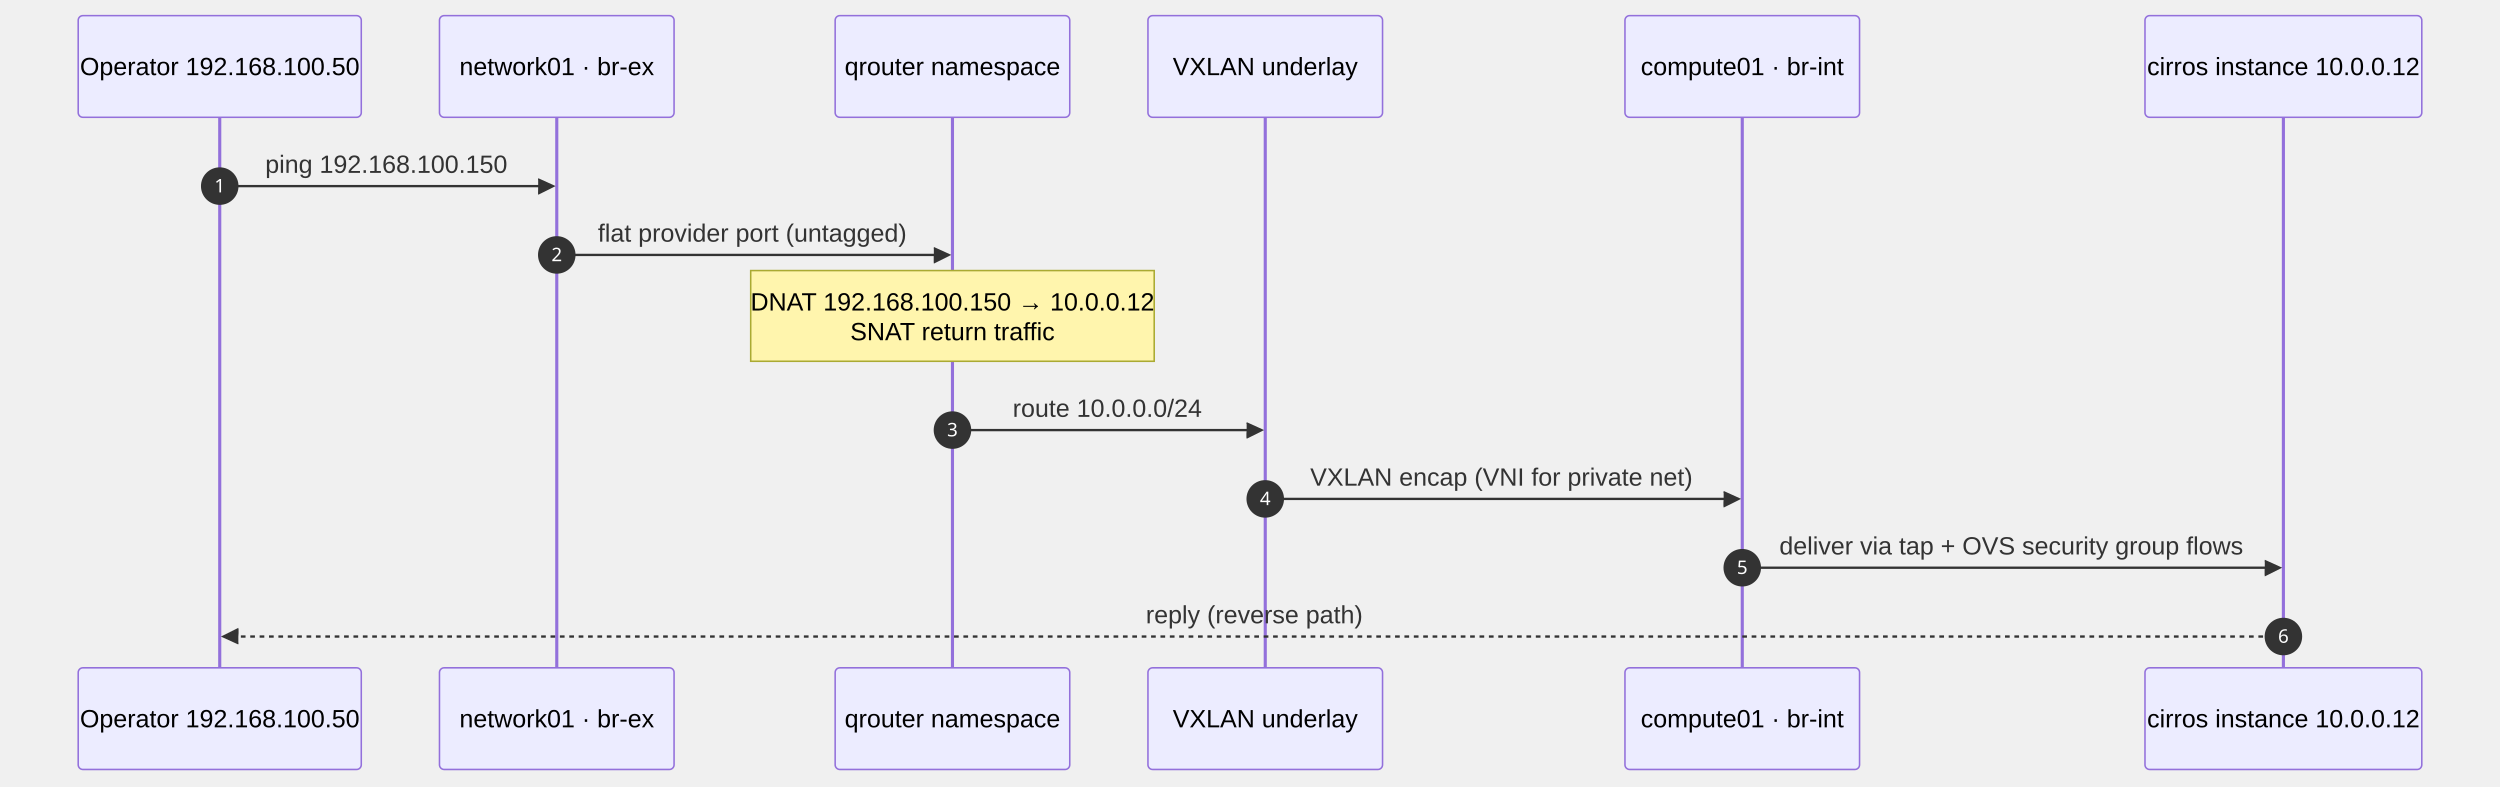
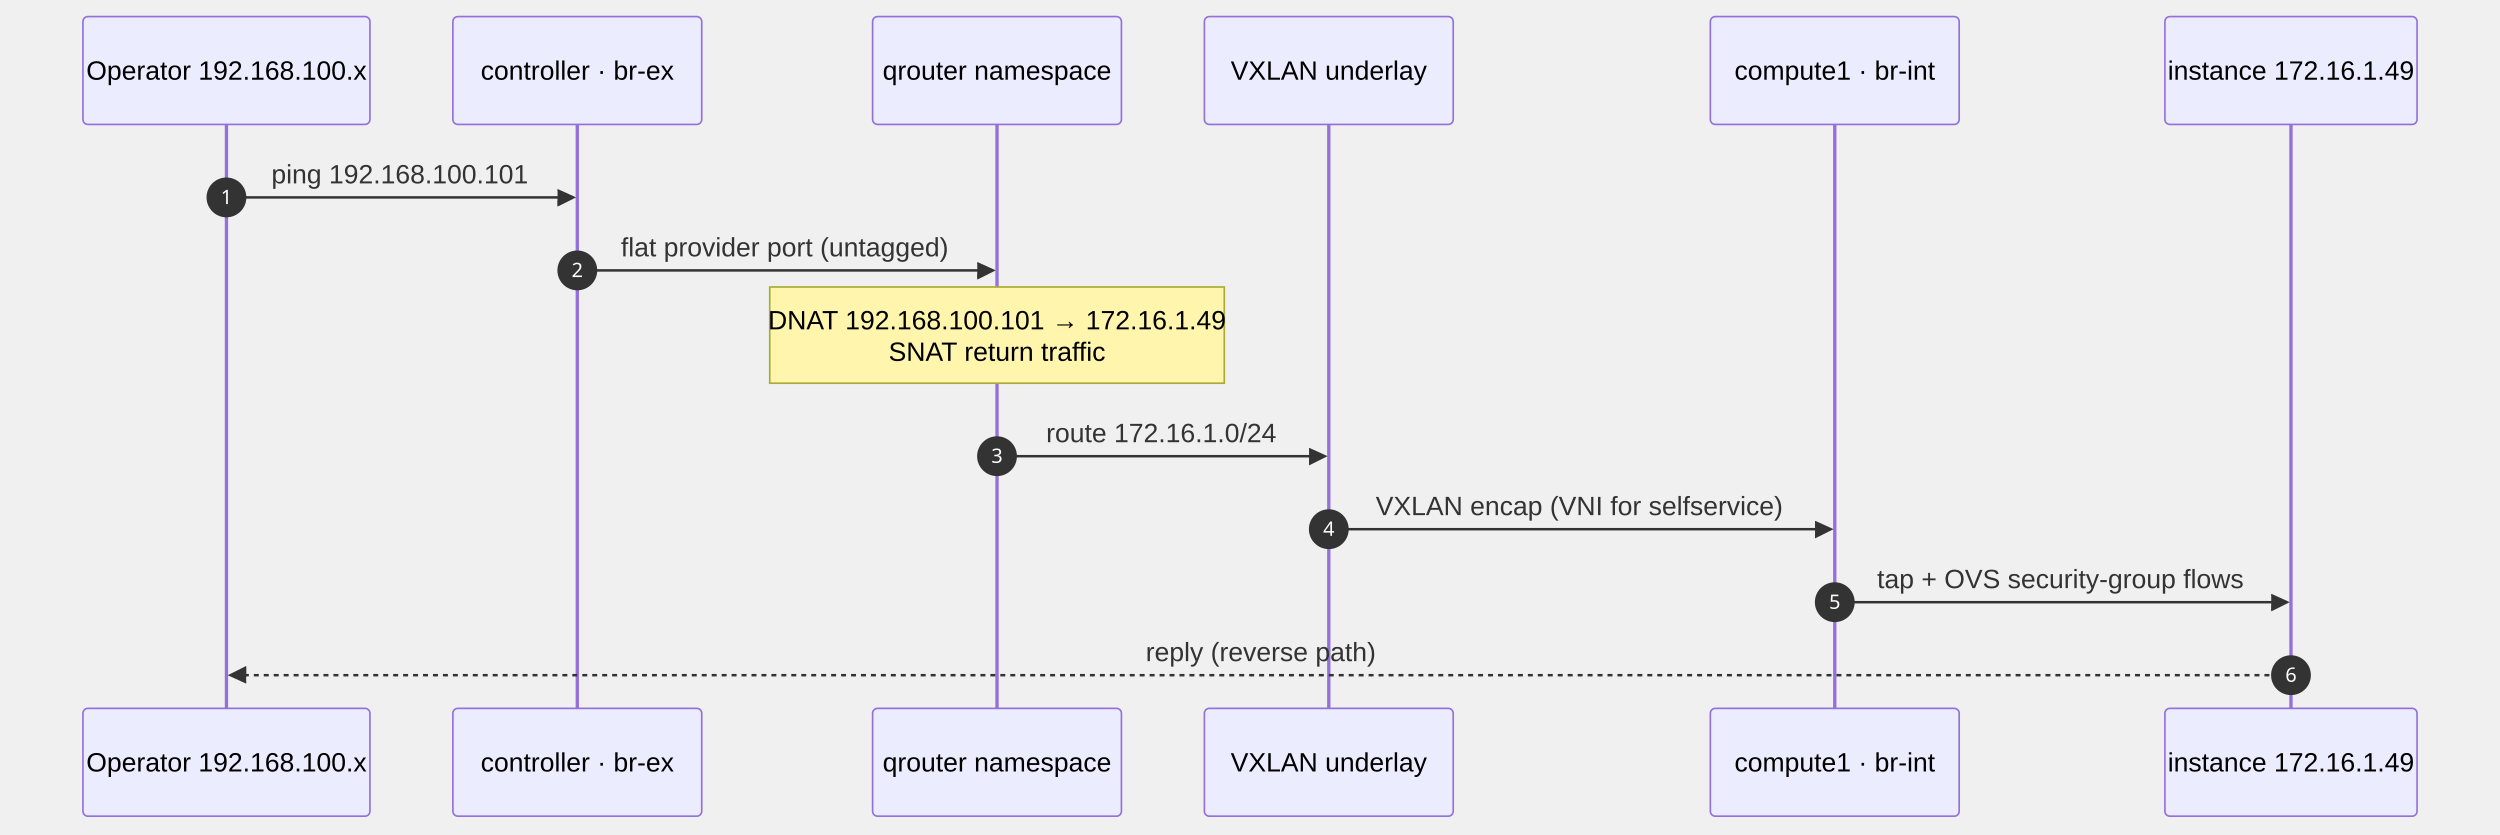
- <svg xmlns="http://www.w3.org/2000/svg" id="my-svg" width="100%" style="max-width: 1598.5px; background-color: white;" viewBox="-50 -10 1598.5 503" role="graphics-document document" aria-roledescription="sequence">
+ <svg xmlns="http://www.w3.org/2000/svg" id="my-svg" width="100%" style="max-width: 1507px; background-color: white;" viewBox="-50 -10 1507 503" role="graphics-document document" aria-roledescription="sequence">
  <g>
-     <rect x="1321.5" y="417" fill="#eaeaea" stroke="#666" width="177" height="65" name="V" rx="3" ry="3" class="actor actor-bottom" />
-     <text x="1410" y="449.5" dominant-baseline="central" alignment-baseline="central" class="actor actor-box" style="text-anchor: middle; font-size: 16px; font-weight: 400;">
-       <tspan x="1410" dy="0">cirros instance 10.0.0.12</tspan>
+     <rect x="1255" y="417" fill="#eaeaea" stroke="#666" width="152" height="65" name="V" rx="3" ry="3" class="actor actor-bottom" />
+     <text x="1331" y="449.5" dominant-baseline="central" alignment-baseline="central" class="actor actor-box" style="text-anchor: middle; font-size: 16px; font-weight: 400;">
+       <tspan x="1331" dy="0">instance 172.16.1.49</tspan>
    </text>
  </g>
  <g>
-     <rect x="989" y="417" fill="#eaeaea" stroke="#666" width="150" height="65" name="C" rx="3" ry="3" class="actor actor-bottom" />
-     <text x="1064" y="449.5" dominant-baseline="central" alignment-baseline="central" class="actor actor-box" style="text-anchor: middle; font-size: 16px; font-weight: 400;">
-       <tspan x="1064" dy="0">compute01 · br-int</tspan>
+     <rect x="981" y="417" fill="#eaeaea" stroke="#666" width="150" height="65" name="C" rx="3" ry="3" class="actor actor-bottom" />
+     <text x="1056" y="449.5" dominant-baseline="central" alignment-baseline="central" class="actor actor-box" style="text-anchor: middle; font-size: 16px; font-weight: 400;">
+       <tspan x="1056" dy="0">compute1 · br-int</tspan>
    </text>
  </g>
  <g>
-     <rect x="684" y="417" fill="#eaeaea" stroke="#666" width="150" height="65" name="T" rx="3" ry="3" class="actor actor-bottom" />
-     <text x="759" y="449.5" dominant-baseline="central" alignment-baseline="central" class="actor actor-box" style="text-anchor: middle; font-size: 16px; font-weight: 400;">
-       <tspan x="759" dy="0">VXLAN underlay</tspan>
+     <rect x="676" y="417" fill="#eaeaea" stroke="#666" width="150" height="65" name="T" rx="3" ry="3" class="actor actor-bottom" />
+     <text x="751" y="449.5" dominant-baseline="central" alignment-baseline="central" class="actor actor-box" style="text-anchor: middle; font-size: 16px; font-weight: 400;">
+       <tspan x="751" dy="0">VXLAN underlay</tspan>
    </text>
  </g>
  <g>
-     <rect x="484" y="417" fill="#eaeaea" stroke="#666" width="150" height="65" name="R" rx="3" ry="3" class="actor actor-bottom" />
-     <text x="559" y="449.5" dominant-baseline="central" alignment-baseline="central" class="actor actor-box" style="text-anchor: middle; font-size: 16px; font-weight: 400;">
-       <tspan x="559" dy="0">qrouter namespace</tspan>
+     <rect x="476" y="417" fill="#eaeaea" stroke="#666" width="150" height="65" name="R" rx="3" ry="3" class="actor actor-bottom" />
+     <text x="551" y="449.5" dominant-baseline="central" alignment-baseline="central" class="actor actor-box" style="text-anchor: middle; font-size: 16px; font-weight: 400;">
+       <tspan x="551" dy="0">qrouter namespace</tspan>
    </text>
  </g>
  <g>
-     <rect x="231" y="417" fill="#eaeaea" stroke="#666" width="150" height="65" name="B" rx="3" ry="3" class="actor actor-bottom" />
-     <text x="306" y="449.5" dominant-baseline="central" alignment-baseline="central" class="actor actor-box" style="text-anchor: middle; font-size: 16px; font-weight: 400;">
-       <tspan x="306" dy="0">network01 · br-ex</tspan>
+     <rect x="223" y="417" fill="#eaeaea" stroke="#666" width="150" height="65" name="B" rx="3" ry="3" class="actor actor-bottom" />
+     <text x="298" y="449.5" dominant-baseline="central" alignment-baseline="central" class="actor actor-box" style="text-anchor: middle; font-size: 16px; font-weight: 400;">
+       <tspan x="298" dy="0">controller · br-ex</tspan>
    </text>
  </g>
  <g>
-     <rect x="0" y="417" fill="#eaeaea" stroke="#666" width="181" height="65" name="U" rx="3" ry="3" class="actor actor-bottom" />
-     <text x="90.5" y="449.5" dominant-baseline="central" alignment-baseline="central" class="actor actor-box" style="text-anchor: middle; font-size: 16px; font-weight: 400;">
-       <tspan x="90.5" dy="0">Operator 192.168.100.50</tspan>
+     <rect x="0" y="417" fill="#eaeaea" stroke="#666" width="173" height="65" name="U" rx="3" ry="3" class="actor actor-bottom" />
+     <text x="86.5" y="449.5" dominant-baseline="central" alignment-baseline="central" class="actor actor-box" style="text-anchor: middle; font-size: 16px; font-weight: 400;">
+       <tspan x="86.5" dy="0">Operator 192.168.100.x</tspan>
    </text>
  </g>
  <g>
-     <line id="actor5" x1="1410" y1="65" x2="1410" y2="417" class="actor-line 200" stroke-width="0.5px" stroke="#999" name="V" data-et="life-line" data-id="V" />
+     <line id="actor5" x1="1331" y1="65" x2="1331" y2="417" class="actor-line 200" stroke-width="0.5px" stroke="#999" name="V" data-et="life-line" data-id="V" />
    <g id="root-5" data-et="participant" data-type="participant" data-id="V">
-       <rect x="1321.5" y="0" fill="#eaeaea" stroke="#666" width="177" height="65" name="V" rx="3" ry="3" class="actor actor-top" />
-       <text x="1410" y="32.5" dominant-baseline="central" alignment-baseline="central" class="actor actor-box" style="text-anchor: middle; font-size: 16px; font-weight: 400;">
-         <tspan x="1410" dy="0">cirros instance 10.0.0.12</tspan>
+       <rect x="1255" y="0" fill="#eaeaea" stroke="#666" width="152" height="65" name="V" rx="3" ry="3" class="actor actor-top" />
+       <text x="1331" y="32.5" dominant-baseline="central" alignment-baseline="central" class="actor actor-box" style="text-anchor: middle; font-size: 16px; font-weight: 400;">
+         <tspan x="1331" dy="0">instance 172.16.1.49</tspan>
      </text>
    </g>
  </g>
  <g>
-     <line id="actor4" x1="1064" y1="65" x2="1064" y2="417" class="actor-line 200" stroke-width="0.5px" stroke="#999" name="C" data-et="life-line" data-id="C" />
+     <line id="actor4" x1="1056" y1="65" x2="1056" y2="417" class="actor-line 200" stroke-width="0.5px" stroke="#999" name="C" data-et="life-line" data-id="C" />
    <g id="root-4" data-et="participant" data-type="participant" data-id="C">
-       <rect x="989" y="0" fill="#eaeaea" stroke="#666" width="150" height="65" name="C" rx="3" ry="3" class="actor actor-top" />
-       <text x="1064" y="32.5" dominant-baseline="central" alignment-baseline="central" class="actor actor-box" style="text-anchor: middle; font-size: 16px; font-weight: 400;">
-         <tspan x="1064" dy="0">compute01 · br-int</tspan>
+       <rect x="981" y="0" fill="#eaeaea" stroke="#666" width="150" height="65" name="C" rx="3" ry="3" class="actor actor-top" />
+       <text x="1056" y="32.5" dominant-baseline="central" alignment-baseline="central" class="actor actor-box" style="text-anchor: middle; font-size: 16px; font-weight: 400;">
+         <tspan x="1056" dy="0">compute1 · br-int</tspan>
      </text>
    </g>
  </g>
  <g>
-     <line id="actor3" x1="759" y1="65" x2="759" y2="417" class="actor-line 200" stroke-width="0.5px" stroke="#999" name="T" data-et="life-line" data-id="T" />
+     <line id="actor3" x1="751" y1="65" x2="751" y2="417" class="actor-line 200" stroke-width="0.5px" stroke="#999" name="T" data-et="life-line" data-id="T" />
    <g id="root-3" data-et="participant" data-type="participant" data-id="T">
-       <rect x="684" y="0" fill="#eaeaea" stroke="#666" width="150" height="65" name="T" rx="3" ry="3" class="actor actor-top" />
-       <text x="759" y="32.5" dominant-baseline="central" alignment-baseline="central" class="actor actor-box" style="text-anchor: middle; font-size: 16px; font-weight: 400;">
-         <tspan x="759" dy="0">VXLAN underlay</tspan>
+       <rect x="676" y="0" fill="#eaeaea" stroke="#666" width="150" height="65" name="T" rx="3" ry="3" class="actor actor-top" />
+       <text x="751" y="32.5" dominant-baseline="central" alignment-baseline="central" class="actor actor-box" style="text-anchor: middle; font-size: 16px; font-weight: 400;">
+         <tspan x="751" dy="0">VXLAN underlay</tspan>
      </text>
    </g>
  </g>
  <g>
-     <line id="actor2" x1="559" y1="65" x2="559" y2="417" class="actor-line 200" stroke-width="0.5px" stroke="#999" name="R" data-et="life-line" data-id="R" />
+     <line id="actor2" x1="551" y1="65" x2="551" y2="417" class="actor-line 200" stroke-width="0.5px" stroke="#999" name="R" data-et="life-line" data-id="R" />
    <g id="root-2" data-et="participant" data-type="participant" data-id="R">
-       <rect x="484" y="0" fill="#eaeaea" stroke="#666" width="150" height="65" name="R" rx="3" ry="3" class="actor actor-top" />
-       <text x="559" y="32.5" dominant-baseline="central" alignment-baseline="central" class="actor actor-box" style="text-anchor: middle; font-size: 16px; font-weight: 400;">
-         <tspan x="559" dy="0">qrouter namespace</tspan>
+       <rect x="476" y="0" fill="#eaeaea" stroke="#666" width="150" height="65" name="R" rx="3" ry="3" class="actor actor-top" />
+       <text x="551" y="32.5" dominant-baseline="central" alignment-baseline="central" class="actor actor-box" style="text-anchor: middle; font-size: 16px; font-weight: 400;">
+         <tspan x="551" dy="0">qrouter namespace</tspan>
      </text>
    </g>
  </g>
  <g>
-     <line id="actor1" x1="306" y1="65" x2="306" y2="417" class="actor-line 200" stroke-width="0.5px" stroke="#999" name="B" data-et="life-line" data-id="B" />
+     <line id="actor1" x1="298" y1="65" x2="298" y2="417" class="actor-line 200" stroke-width="0.5px" stroke="#999" name="B" data-et="life-line" data-id="B" />
    <g id="root-1" data-et="participant" data-type="participant" data-id="B">
-       <rect x="231" y="0" fill="#eaeaea" stroke="#666" width="150" height="65" name="B" rx="3" ry="3" class="actor actor-top" />
-       <text x="306" y="32.5" dominant-baseline="central" alignment-baseline="central" class="actor actor-box" style="text-anchor: middle; font-size: 16px; font-weight: 400;">
-         <tspan x="306" dy="0">network01 · br-ex</tspan>
+       <rect x="223" y="0" fill="#eaeaea" stroke="#666" width="150" height="65" name="B" rx="3" ry="3" class="actor actor-top" />
+       <text x="298" y="32.5" dominant-baseline="central" alignment-baseline="central" class="actor actor-box" style="text-anchor: middle; font-size: 16px; font-weight: 400;">
+         <tspan x="298" dy="0">controller · br-ex</tspan>
      </text>
    </g>
  </g>
  <g>
-     <line id="actor0" x1="90.5" y1="65" x2="90.5" y2="417" class="actor-line 200" stroke-width="0.5px" stroke="#999" name="U" data-et="life-line" data-id="U" />
+     <line id="actor0" x1="86.5" y1="65" x2="86.5" y2="417" class="actor-line 200" stroke-width="0.5px" stroke="#999" name="U" data-et="life-line" data-id="U" />
    <g id="root-0" data-et="participant" data-type="participant" data-id="U">
-       <rect x="0" y="0" fill="#eaeaea" stroke="#666" width="181" height="65" name="U" rx="3" ry="3" class="actor actor-top" />
-       <text x="90.5" y="32.5" dominant-baseline="central" alignment-baseline="central" class="actor actor-box" style="text-anchor: middle; font-size: 16px; font-weight: 400;">
-         <tspan x="90.5" dy="0">Operator 192.168.100.50</tspan>
+       <rect x="0" y="0" fill="#eaeaea" stroke="#666" width="173" height="65" name="U" rx="3" ry="3" class="actor actor-top" />
+       <text x="86.5" y="32.5" dominant-baseline="central" alignment-baseline="central" class="actor actor-box" style="text-anchor: middle; font-size: 16px; font-weight: 400;">
+         <tspan x="86.5" dy="0">Operator 192.168.100.x</tspan>
      </text>
    </g>
  </g>
  <style>#my-svg{font-family:"trebuchet ms",verdana,arial,sans-serif;font-size:16px;fill:#333;}@keyframes edge-animation-frame{from{stroke-dashoffset:0;}}@keyframes dash{to{stroke-dashoffset:0;}}#my-svg .edge-animation-slow{stroke-dasharray:9,5!important;stroke-dashoffset:900;animation:dash 50s linear infinite;stroke-linecap:round;}#my-svg .edge-animation-fast{stroke-dasharray:9,5!important;stroke-dashoffset:900;animation:dash 20s linear infinite;stroke-linecap:round;}#my-svg .error-icon{fill:#552222;}#my-svg .error-text{fill:#552222;stroke:#552222;}#my-svg .edge-thickness-normal{stroke-width:1px;}#my-svg .edge-thickness-thick{stroke-width:3.5px;}#my-svg .edge-pattern-solid{stroke-dasharray:0;}#my-svg .edge-thickness-invisible{stroke-width:0;fill:none;}#my-svg .edge-pattern-dashed{stroke-dasharray:3;}#my-svg .edge-pattern-dotted{stroke-dasharray:2;}#my-svg .marker{fill:#333333;stroke:#333333;}#my-svg .marker.cross{stroke:#333333;}#my-svg svg{font-family:"trebuchet ms",verdana,arial,sans-serif;font-size:16px;}#my-svg p{margin:0;}#my-svg .actor{stroke:#9370DB;fill:#ECECFF;stroke-width:1;}#my-svg rect.actor.outer-path[data-look="neo"]{filter:drop-shadow(1px 2px 2px rgba(185, 185, 185, 1));}#my-svg rect.note[data-look="neo"]{stroke:#aaaa33;fill:#fff5ad;filter:drop-shadow(1px 2px 2px rgba(185, 185, 185, 1));}#my-svg text.actor&gt;tspan{fill:black;stroke:none;}#my-svg .actor-line{stroke:#9370DB;}#my-svg .innerArc{stroke-width:1.5;stroke-dasharray:none;}#my-svg .messageLine0{stroke-width:1.5;stroke-dasharray:none;stroke:#333;}#my-svg .messageLine1{stroke-width:1.5;stroke-dasharray:2,2;stroke:#333;}#my-svg [id$="-arrowhead"] path{fill:#333;stroke:#333;}#my-svg .sequenceNumber{fill:white;}#my-svg [id$="-sequencenumber"]{fill:#333;}#my-svg [id$="-crosshead"] path{fill:#333;stroke:#333;}#my-svg .messageText{fill:#333;stroke:none;}#my-svg .labelBox{stroke:#9370DB;fill:#ECECFF;filter:none;}#my-svg .labelText,#my-svg .labelText&gt;tspan{fill:black;stroke:none;}#my-svg .loopText,#my-svg .loopText&gt;tspan{fill:black;stroke:none;}#my-svg .sectionTitle,#my-svg .sectionTitle&gt;tspan{fill:black;stroke:none;}#my-svg .loopLine{stroke-width:2px;stroke-dasharray:2,2;stroke:#9370DB;fill:#9370DB;}#my-svg .note{stroke:#aaaa33;fill:#fff5ad;}#my-svg .noteText,#my-svg .noteText&gt;tspan{fill:black;stroke:none;font-weight:normal;}#my-svg .activation0{fill:#f4f4f4;stroke:#666;}#my-svg .activation1{fill:#f4f4f4;stroke:#666;}#my-svg .activation2{fill:#f4f4f4;stroke:#666;}#my-svg .actorPopupMenu{position:absolute;}#my-svg .actorPopupMenuPanel{position:absolute;fill:#ECECFF;box-shadow:0px 8px 16px 0px rgba(0,0,0,0.2);filter:drop-shadow(3px 5px 2px rgb(0 0 0 / 0.4));}#my-svg .actor-man circle,#my-svg line{fill:#ECECFF;stroke-width:2px;}#my-svg g rect.rect{filter:drop-shadow(1px 2px 2px rgba(185, 185, 185, 1));stroke:#9370DB;}#my-svg .node .neo-node{stroke:#9370DB;}#my-svg [data-look="neo"].node rect,#my-svg [data-look="neo"].cluster rect,#my-svg [data-look="neo"].node polygon{stroke:#9370DB;filter:drop-shadow(1px 2px 2px rgba(185, 185, 185, 1));}#my-svg [data-look="neo"].swimlane.cluster rect{filter:none;}#my-svg [data-look="neo"].node path{stroke:#9370DB;stroke-width:1px;}#my-svg [data-look="neo"].node .outer-path{filter:drop-shadow(1px 2px 2px rgba(185, 185, 185, 1));}#my-svg [data-look="neo"].node .neo-line path{stroke:#9370DB;filter:none;}#my-svg [data-look="neo"].node circle{stroke:#9370DB;filter:drop-shadow(1px 2px 2px rgba(185, 185, 185, 1));}#my-svg [data-look="neo"].node circle .state-start{fill:#000000;}#my-svg [data-look="neo"].icon-shape .icon{fill:#9370DB;filter:drop-shadow(1px 2px 2px rgba(185, 185, 185, 1));}#my-svg [data-look="neo"].icon-shape .icon-neo path{stroke:#9370DB;filter:drop-shadow(1px 2px 2px rgba(185, 185, 185, 1));}#my-svg :root{--mermaid-font-family:"trebuchet ms",verdana,arial,sans-serif;}</style>
  <g />
  <defs>
    <symbol id="my-svg-computer" width="24" height="24">
      <path transform="scale(.5)" d="M2 2v13h20v-13h-20zm18 11h-16v-9h16v9zm-10.228 6l.466-1h3.524l.467 1h-4.457zm14.228 3h-24l2-6h2.104l-1.33 4h18.45l-1.297-4h2.073l2 6zm-5-10h-14v-7h14v7z" />
    </symbol>
  </defs>
  <defs>
    <symbol id="my-svg-database" fill-rule="evenodd" clip-rule="evenodd">
      <path transform="scale(.5)" d="M12.258.001l.256.004.255.005.253.008.251.01.249.012.247.015.246.016.242.019.241.02.239.023.236.024.233.027.231.028.229.031.225.032.223.034.22.036.217.038.214.04.211.041.208.043.205.045.201.046.198.048.194.05.191.051.187.053.183.054.18.056.175.057.172.059.168.06.163.061.16.063.155.064.15.066.074.033.073.033.071.034.07.034.069.035.068.035.067.035.066.035.064.036.064.036.062.036.06.036.06.037.058.037.058.037.055.038.055.038.053.038.052.038.051.039.05.039.048.039.047.039.045.04.044.04.043.04.041.04.04.041.039.041.037.041.036.041.034.041.033.042.032.042.03.042.029.042.027.042.026.043.024.043.023.043.021.043.02.043.018.044.017.043.015.044.013.044.012.044.011.045.009.044.007.045.006.045.004.045.002.045.001.045v17l-.001.045-.002.045-.004.045-.006.045-.007.045-.009.044-.011.045-.012.044-.013.044-.015.044-.017.043-.018.044-.02.043-.021.043-.023.043-.024.043-.026.043-.027.042-.029.042-.03.042-.032.042-.033.042-.034.041-.036.041-.037.041-.039.041-.04.041-.041.04-.043.04-.044.04-.045.04-.047.039-.048.039-.05.039-.051.039-.052.038-.053.038-.055.038-.055.038-.058.037-.058.037-.06.037-.06.036-.062.036-.064.036-.064.036-.066.035-.067.035-.068.035-.069.035-.07.034-.071.034-.073.033-.074.033-.15.066-.155.064-.16.063-.163.061-.168.06-.172.059-.175.057-.18.056-.183.054-.187.053-.191.051-.194.05-.198.048-.201.046-.205.045-.208.043-.211.041-.214.04-.217.038-.22.036-.223.034-.225.032-.229.031-.231.028-.233.027-.236.024-.239.023-.241.02-.242.019-.246.016-.247.015-.249.012-.251.01-.253.008-.255.005-.256.004-.258.001-.258-.001-.256-.004-.255-.005-.253-.008-.251-.01-.249-.012-.247-.015-.245-.016-.243-.019-.241-.02-.238-.023-.236-.024-.234-.027-.231-.028-.228-.031-.226-.032-.223-.034-.22-.036-.217-.038-.214-.04-.211-.041-.208-.043-.204-.045-.201-.046-.198-.048-.195-.05-.19-.051-.187-.053-.184-.054-.179-.056-.176-.057-.172-.059-.167-.06-.164-.061-.159-.063-.155-.064-.151-.066-.074-.033-.072-.033-.072-.034-.07-.034-.069-.035-.068-.035-.067-.035-.066-.035-.064-.036-.063-.036-.062-.036-.061-.036-.06-.037-.058-.037-.057-.037-.056-.038-.055-.038-.053-.038-.052-.038-.051-.039-.049-.039-.049-.039-.046-.039-.046-.04-.044-.04-.043-.04-.041-.04-.04-.041-.039-.041-.037-.041-.036-.041-.034-.041-.033-.042-.032-.042-.03-.042-.029-.042-.027-.042-.026-.043-.024-.043-.023-.043-.021-.043-.02-.043-.018-.044-.017-.043-.015-.044-.013-.044-.012-.044-.011-.045-.009-.044-.007-.045-.006-.045-.004-.045-.002-.045-.001-.045v-17l.001-.045.002-.045.004-.045.006-.045.007-.045.009-.044.011-.045.012-.044.013-.044.015-.044.017-.043.018-.044.02-.043.021-.043.023-.043.024-.043.026-.043.027-.042.029-.042.03-.042.032-.042.033-.042.034-.041.036-.041.037-.041.039-.041.04-.041.041-.04.043-.04.044-.04.046-.04.046-.039.049-.039.049-.039.051-.039.052-.038.053-.038.055-.038.056-.038.057-.037.058-.037.06-.037.061-.036.062-.036.063-.036.064-.036.066-.035.067-.035.068-.035.069-.035.07-.034.072-.034.072-.033.074-.033.151-.066.155-.064.159-.063.164-.061.167-.06.172-.059.176-.057.179-.056.184-.054.187-.053.19-.051.195-.05.198-.048.201-.046.204-.045.208-.043.211-.041.214-.04.217-.038.22-.036.223-.034.226-.032.228-.031.231-.028.234-.027.236-.024.238-.023.241-.02.243-.019.245-.016.247-.015.249-.012.251-.01.253-.008.255-.005.256-.004.258-.001.258.001zm-9.258 20.499v.01l.001.021.003.021.004.022.005.021.006.022.007.022.009.023.01.022.011.023.012.023.013.023.015.023.016.024.017.023.018.024.019.024.021.024.022.025.023.024.024.025.052.049.056.05.061.051.066.051.07.051.075.051.079.052.084.052.088.052.092.052.097.052.102.051.105.052.11.052.114.051.119.051.123.051.127.05.131.05.135.05.139.048.144.049.147.047.152.047.155.047.16.045.163.045.167.043.171.043.176.041.178.041.183.039.187.039.19.037.194.035.197.035.202.033.204.031.209.03.212.029.216.027.219.025.222.024.226.021.23.02.233.018.236.016.24.015.243.012.246.01.249.008.253.005.256.004.259.001.26-.001.257-.004.254-.005.25-.008.247-.011.244-.012.241-.014.237-.016.233-.018.231-.021.226-.021.224-.024.22-.026.216-.027.212-.028.21-.031.205-.031.202-.034.198-.034.194-.036.191-.037.187-.039.183-.04.179-.04.175-.042.172-.043.168-.044.163-.045.16-.046.155-.046.152-.047.148-.048.143-.049.139-.049.136-.05.131-.05.126-.05.123-.051.118-.052.114-.051.11-.052.106-.052.101-.052.096-.052.092-.052.088-.053.083-.051.079-.052.074-.052.07-.051.065-.051.06-.051.056-.05.051-.05.023-.024.023-.025.021-.024.02-.024.019-.024.018-.024.017-.024.015-.023.014-.024.013-.023.012-.023.01-.023.01-.022.008-.022.006-.022.006-.022.004-.022.004-.021.001-.021.001-.021v-4.127l-.077.055-.08.053-.083.054-.085.053-.087.052-.09.052-.093.051-.095.05-.097.05-.1.049-.102.049-.105.048-.106.047-.109.047-.111.046-.114.045-.115.045-.118.044-.12.043-.122.042-.124.042-.126.041-.128.04-.13.04-.132.038-.134.038-.135.037-.138.037-.139.035-.142.035-.143.034-.144.033-.147.032-.148.031-.15.03-.151.03-.153.029-.154.027-.156.027-.158.026-.159.025-.161.024-.162.023-.163.022-.165.021-.166.02-.167.019-.169.018-.169.017-.171.016-.173.015-.173.014-.175.013-.175.012-.177.011-.178.01-.179.008-.179.008-.181.006-.182.005-.182.004-.184.003-.184.002h-.37l-.184-.002-.184-.003-.182-.004-.182-.005-.181-.006-.179-.008-.179-.008-.178-.01-.176-.011-.176-.012-.175-.013-.173-.014-.172-.015-.171-.016-.17-.017-.169-.018-.167-.019-.166-.02-.165-.021-.163-.022-.162-.023-.161-.024-.159-.025-.157-.026-.156-.027-.155-.027-.153-.029-.151-.03-.15-.03-.148-.031-.146-.032-.145-.033-.143-.034-.141-.035-.14-.035-.137-.037-.136-.037-.134-.038-.132-.038-.13-.04-.128-.04-.126-.041-.124-.042-.122-.042-.12-.044-.117-.043-.116-.045-.113-.045-.112-.046-.109-.047-.106-.047-.105-.048-.102-.049-.1-.049-.097-.05-.095-.05-.093-.052-.09-.051-.087-.052-.085-.053-.083-.054-.08-.054-.077-.054v4.127zm0-5.654v.011l.001.021.003.021.004.021.005.022.006.022.007.022.009.022.01.022.011.023.012.023.013.023.015.024.016.023.017.024.018.024.019.024.021.024.022.024.023.025.024.024.052.05.056.05.061.05.066.051.07.051.075.052.079.051.084.052.088.052.092.052.097.052.102.052.105.052.11.051.114.051.119.052.123.05.127.051.131.05.135.049.139.049.144.048.147.048.152.047.155.046.16.045.163.045.167.044.171.042.176.042.178.04.183.04.187.038.19.037.194.036.197.034.202.033.204.032.209.03.212.028.216.027.219.025.222.024.226.022.23.02.233.018.236.016.24.014.243.012.246.01.249.008.253.006.256.003.259.001.26-.001.257-.003.254-.006.25-.008.247-.01.244-.012.241-.015.237-.016.233-.018.231-.02.226-.022.224-.024.22-.025.216-.027.212-.029.21-.03.205-.032.202-.033.198-.035.194-.036.191-.037.187-.039.183-.039.179-.041.175-.042.172-.043.168-.044.163-.045.16-.045.155-.047.152-.047.148-.048.143-.048.139-.05.136-.049.131-.05.126-.051.123-.051.118-.051.114-.052.11-.052.106-.052.101-.052.096-.052.092-.052.088-.052.083-.052.079-.052.074-.051.07-.052.065-.051.06-.05.056-.051.051-.049.023-.025.023-.024.021-.025.02-.024.019-.024.018-.024.017-.024.015-.023.014-.023.013-.024.012-.022.01-.023.01-.023.008-.022.006-.022.006-.022.004-.021.004-.022.001-.021.001-.021v-4.139l-.077.054-.08.054-.083.054-.085.052-.087.053-.09.051-.093.051-.095.051-.097.05-.1.049-.102.049-.105.048-.106.047-.109.047-.111.046-.114.045-.115.044-.118.044-.12.044-.122.042-.124.042-.126.041-.128.04-.13.039-.132.039-.134.038-.135.037-.138.036-.139.036-.142.035-.143.033-.144.033-.147.033-.148.031-.15.03-.151.03-.153.028-.154.028-.156.027-.158.026-.159.025-.161.024-.162.023-.163.022-.165.021-.166.02-.167.019-.169.018-.169.017-.171.016-.173.015-.173.014-.175.013-.175.012-.177.011-.178.009-.179.009-.179.007-.181.007-.182.005-.182.004-.184.003-.184.002h-.37l-.184-.002-.184-.003-.182-.004-.182-.005-.181-.007-.179-.007-.179-.009-.178-.009-.176-.011-.176-.012-.175-.013-.173-.014-.172-.015-.171-.016-.17-.017-.169-.018-.167-.019-.166-.02-.165-.021-.163-.022-.162-.023-.161-.024-.159-.025-.157-.026-.156-.027-.155-.028-.153-.028-.151-.03-.15-.03-.148-.031-.146-.033-.145-.033-.143-.033-.141-.035-.14-.036-.137-.036-.136-.037-.134-.038-.132-.039-.13-.039-.128-.04-.126-.041-.124-.042-.122-.043-.12-.043-.117-.044-.116-.044-.113-.046-.112-.046-.109-.046-.106-.047-.105-.048-.102-.049-.1-.049-.097-.05-.095-.051-.093-.051-.09-.051-.087-.053-.085-.052-.083-.054-.08-.054-.077-.054v4.139zm0-5.666v.011l.001.02.003.022.004.021.005.022.006.021.007.022.009.023.01.022.011.023.012.023.013.023.015.023.016.024.017.024.018.023.019.024.021.025.022.024.023.024.024.025.052.05.056.05.061.05.066.051.07.051.075.052.079.051.084.052.088.052.092.052.097.052.102.052.105.051.11.052.114.051.119.051.123.051.127.05.131.05.135.05.139.049.144.048.147.048.152.047.155.046.16.045.163.045.167.043.171.043.176.042.178.04.183.04.187.038.19.037.194.036.197.034.202.033.204.032.209.03.212.028.216.027.219.025.222.024.226.021.23.02.233.018.236.017.24.014.243.012.246.01.249.008.253.006.256.003.259.001.26-.001.257-.003.254-.006.25-.008.247-.01.244-.013.241-.014.237-.016.233-.018.231-.02.226-.022.224-.024.22-.025.216-.027.212-.029.21-.03.205-.032.202-.033.198-.035.194-.036.191-.037.187-.039.183-.039.179-.041.175-.042.172-.043.168-.044.163-.045.16-.045.155-.047.152-.047.148-.048.143-.049.139-.049.136-.049.131-.051.126-.05.123-.051.118-.052.114-.051.11-.052.106-.052.101-.052.096-.052.092-.052.088-.052.083-.052.079-.052.074-.052.07-.051.065-.051.06-.051.056-.05.051-.049.023-.025.023-.025.021-.024.02-.024.019-.024.018-.024.017-.024.015-.023.014-.024.013-.023.012-.023.01-.022.01-.023.008-.022.006-.022.006-.022.004-.022.004-.021.001-.021.001-.021v-4.153l-.077.054-.08.054-.083.053-.085.053-.087.053-.09.051-.093.051-.095.051-.097.05-.1.049-.102.048-.105.048-.106.048-.109.046-.111.046-.114.046-.115.044-.118.044-.12.043-.122.043-.124.042-.126.041-.128.04-.13.039-.132.039-.134.038-.135.037-.138.036-.139.036-.142.034-.143.034-.144.033-.147.032-.148.032-.15.03-.151.03-.153.028-.154.028-.156.027-.158.026-.159.024-.161.024-.162.023-.163.023-.165.021-.166.02-.167.019-.169.018-.169.017-.171.016-.173.015-.173.014-.175.013-.175.012-.177.01-.178.01-.179.009-.179.007-.181.006-.182.006-.182.004-.184.003-.184.001-.185.001-.185-.001-.184-.001-.184-.003-.182-.004-.182-.006-.181-.006-.179-.007-.179-.009-.178-.01-.176-.01-.176-.012-.175-.013-.173-.014-.172-.015-.171-.016-.17-.017-.169-.018-.167-.019-.166-.02-.165-.021-.163-.023-.162-.023-.161-.024-.159-.024-.157-.026-.156-.027-.155-.028-.153-.028-.151-.03-.15-.03-.148-.032-.146-.032-.145-.033-.143-.034-.141-.034-.14-.036-.137-.036-.136-.037-.134-.038-.132-.039-.13-.039-.128-.041-.126-.041-.124-.041-.122-.043-.12-.043-.117-.044-.116-.044-.113-.046-.112-.046-.109-.046-.106-.048-.105-.048-.102-.048-.1-.05-.097-.049-.095-.051-.093-.051-.09-.052-.087-.052-.085-.053-.083-.053-.08-.054-.077-.054v4.153zm8.74-8.179l-.257.004-.254.005-.25.008-.247.011-.244.012-.241.014-.237.016-.233.018-.231.021-.226.022-.224.023-.22.026-.216.027-.212.028-.21.031-.205.032-.202.033-.198.034-.194.036-.191.038-.187.038-.183.04-.179.041-.175.042-.172.043-.168.043-.163.045-.16.046-.155.046-.152.048-.148.048-.143.048-.139.049-.136.05-.131.05-.126.051-.123.051-.118.051-.114.052-.11.052-.106.052-.101.052-.096.052-.092.052-.088.052-.083.052-.079.052-.074.051-.07.052-.065.051-.06.05-.056.05-.051.05-.023.025-.023.024-.021.024-.02.025-.019.024-.018.024-.017.023-.015.024-.014.023-.013.023-.012.023-.01.023-.01.022-.008.022-.006.023-.006.021-.004.022-.004.021-.001.021-.001.021.001.021.001.021.004.021.004.022.006.021.006.023.008.022.01.022.01.023.012.023.013.023.014.023.015.024.017.023.018.024.019.024.02.025.021.024.023.024.023.025.051.05.056.05.06.05.065.051.07.052.074.051.079.052.083.052.088.052.092.052.096.052.101.052.106.052.11.052.114.052.118.051.123.051.126.051.131.05.136.05.139.049.143.048.148.048.152.048.155.046.16.046.163.045.168.043.172.043.175.042.179.041.183.04.187.038.191.038.194.036.198.034.202.033.205.032.21.031.212.028.216.027.22.026.224.023.226.022.231.021.233.018.237.016.241.014.244.012.247.011.25.008.254.005.257.004.26.001.26-.001.257-.004.254-.005.25-.008.247-.011.244-.012.241-.014.237-.016.233-.018.231-.021.226-.022.224-.023.22-.026.216-.027.212-.028.21-.031.205-.032.202-.033.198-.034.194-.036.191-.038.187-.038.183-.04.179-.041.175-.042.172-.043.168-.043.163-.045.16-.046.155-.046.152-.048.148-.048.143-.048.139-.049.136-.05.131-.05.126-.051.123-.051.118-.051.114-.052.11-.052.106-.052.101-.052.096-.052.092-.052.088-.052.083-.052.079-.052.074-.051.07-.052.065-.051.06-.05.056-.05.051-.05.023-.025.023-.024.021-.024.02-.025.019-.024.018-.024.017-.023.015-.024.014-.023.013-.023.012-.023.01-.023.01-.022.008-.022.006-.023.006-.021.004-.022.004-.021.001-.021.001-.021-.001-.021-.001-.021-.004-.021-.004-.022-.006-.021-.006-.023-.008-.022-.01-.022-.01-.023-.012-.023-.013-.023-.014-.023-.015-.024-.017-.023-.018-.024-.019-.024-.02-.025-.021-.024-.023-.024-.023-.025-.051-.05-.056-.05-.06-.05-.065-.051-.07-.052-.074-.051-.079-.052-.083-.052-.088-.052-.092-.052-.096-.052-.101-.052-.106-.052-.11-.052-.114-.052-.118-.051-.123-.051-.126-.051-.131-.05-.136-.05-.139-.049-.143-.048-.148-.048-.152-.048-.155-.046-.16-.046-.163-.045-.168-.043-.172-.043-.175-.042-.179-.041-.183-.04-.187-.038-.191-.038-.194-.036-.198-.034-.202-.033-.205-.032-.21-.031-.212-.028-.216-.027-.22-.026-.224-.023-.226-.022-.231-.021-.233-.018-.237-.016-.241-.014-.244-.012-.247-.011-.25-.008-.254-.005-.257-.004-.26-.001-.26.001z" />
    </symbol>
  </defs>
  <defs>
    <symbol id="my-svg-clock" width="24" height="24">
      <path transform="scale(.5)" d="M12 2c5.514 0 10 4.486 10 10s-4.486 10-10 10-10-4.486-10-10 4.486-10 10-10zm0-2c-6.627 0-12 5.373-12 12s5.373 12 12 12 12-5.373 12-12-5.373-12-12-12zm5.848 12.459c.202.038.202.333.001.372-1.907.361-6.045 1.111-6.547 1.111-.719 0-1.301-.582-1.301-1.301 0-.512.77-5.447 1.125-7.445.034-.192.312-.181.343.014l.985 6.238 5.394 1.011z" />
    </symbol>
  </defs>
  <defs>
    <marker id="my-svg-arrowhead" refX="7.9" refY="5" markerUnits="userSpaceOnUse" markerWidth="12" markerHeight="12" orient="auto-start-reverse">
      <path d="M -1 0 L 10 5 L 0 10 z" />
    </marker>
  </defs>
  <defs>
    <marker id="my-svg-crosshead" markerWidth="15" markerHeight="8" orient="auto" refX="4" refY="4.5">
      <path fill="none" stroke="#000000" stroke-width="1pt" d="M 1,2 L 6,7 M 6,2 L 1,7" style="stroke-dasharray: 0, 0;" />
    </marker>
  </defs>
  <defs>
    <marker id="my-svg-filled-head" refX="15.5" refY="7" markerWidth="20" markerHeight="28" orient="auto">
      <path d="M 18,7 L9,13 L14,7 L9,1 Z" />
    </marker>
  </defs>
  <defs>
    <marker id="my-svg-sequencenumber" refX="15" refY="15" markerWidth="60" markerHeight="40" orient="auto">
      <circle cx="15" cy="15" r="6" />
    </marker>
  </defs>
  <defs>
    <marker id="my-svg-solidTopArrowHead" refX="7.9" refY="7.25" markerUnits="userSpaceOnUse" markerWidth="12" markerHeight="12" orient="auto-start-reverse">
      <path d="M 0 0 L 10 8 L 0 8 z" />
    </marker>
  </defs>
  <defs>
    <marker id="my-svg-solidBottomArrowHead" refX="7.9" refY="0.75" markerUnits="userSpaceOnUse" markerWidth="12" markerHeight="12" orient="auto-start-reverse">
      <path d="M 0 0 L 10 0 L 0 8 z" />
    </marker>
  </defs>
  <defs>
    <marker id="my-svg-stickTopArrowHead" refX="7.5" refY="7" markerUnits="userSpaceOnUse" markerWidth="12" markerHeight="12" orient="auto-start-reverse">
      <path d="M 0 0 L 7 7" stroke="black" stroke-width="1.5" fill="none" />
    </marker>
  </defs>
  <defs>
    <marker id="my-svg-stickBottomArrowHead" refX="7.5" refY="0" markerUnits="userSpaceOnUse" markerWidth="12" markerHeight="12" orient="auto-start-reverse">
      <path d="M 0 7 L 7 0" stroke="black" stroke-width="1.5" fill="none" />
    </marker>
  </defs>
  <g data-et="note" data-id="i3">
-     <rect x="430" y="163" fill="#EDF2AE" stroke="#666" width="258" height="58" class="note" />
-     <text x="559" y="168" text-anchor="middle" dominant-baseline="middle" alignment-baseline="middle" class="noteText" dy="1em" style="font-size: 16px; font-weight: 400;">
-       <tspan x="559">DNAT 192.168.100.150 → 10.0.0.12</tspan>
+     <rect x="414" y="163" fill="#EDF2AE" stroke="#666" width="274" height="58" class="note" />
+     <text x="551" y="168" text-anchor="middle" dominant-baseline="middle" alignment-baseline="middle" class="noteText" dy="1em" style="font-size: 16px; font-weight: 400;">
+       <tspan x="551">DNAT 192.168.100.101 → 172.16.1.49</tspan>
    </text>
-     <text x="559" y="187" text-anchor="middle" dominant-baseline="middle" alignment-baseline="middle" class="noteText" dy="1em" style="font-size: 16px; font-weight: 400;">
-       <tspan x="559">SNAT return traffic</tspan>
+     <text x="551" y="187" text-anchor="middle" dominant-baseline="middle" alignment-baseline="middle" class="noteText" dy="1em" style="font-size: 16px; font-weight: 400;">
+       <tspan x="551">SNAT return traffic</tspan>
    </text>
  </g>
-   <text x="197" y="80" text-anchor="middle" dominant-baseline="middle" alignment-baseline="middle" class="messageText" dy="1em" style="font-size: 16px; font-weight: 400;">ping 192.168.100.150</text>
-   <line x1="97.5" y1="109" x2="302" y2="109" class="messageLine0" data-et="message" data-id="i1" data-from="U" data-to="B" stroke-width="2" stroke="none" marker-end="url(#my-svg-arrowhead)" style="fill: none;" />
-   <line x1="90.5" y1="109" x2="90.5" y2="109" stroke-width="0" marker-start="url(#my-svg-sequencenumber)" />
-   <text x="90.5" y="113" font-family="sans-serif" font-size="12px" text-anchor="middle" class="sequenceNumber">1</text>
-   <text x="431" y="124" text-anchor="middle" dominant-baseline="middle" alignment-baseline="middle" class="messageText" dy="1em" style="font-size: 16px; font-weight: 400;">flat provider port (untagged)</text>
-   <line x1="313" y1="153" x2="555" y2="153" class="messageLine0" data-et="message" data-id="i2" data-from="B" data-to="R" stroke-width="2" stroke="none" marker-end="url(#my-svg-arrowhead)" style="fill: none;" />
-   <line x1="306" y1="153" x2="306" y2="153" stroke-width="0" marker-start="url(#my-svg-sequencenumber)" />
-   <text x="306" y="157" font-family="sans-serif" font-size="12px" text-anchor="middle" class="sequenceNumber">2</text>
-   <text x="658" y="236" text-anchor="middle" dominant-baseline="middle" alignment-baseline="middle" class="messageText" dy="1em" style="font-size: 16px; font-weight: 400;">route 10.0.0.0/24</text>
-   <line x1="566" y1="265" x2="755" y2="265" class="messageLine0" data-et="message" data-id="i4" data-from="R" data-to="T" stroke-width="2" stroke="none" marker-end="url(#my-svg-arrowhead)" style="fill: none;" />
-   <line x1="559" y1="265" x2="559" y2="265" stroke-width="0" marker-start="url(#my-svg-sequencenumber)" />
-   <text x="559" y="269" font-family="sans-serif" font-size="12px" text-anchor="middle" class="sequenceNumber">3</text>
-   <text x="910" y="280" text-anchor="middle" dominant-baseline="middle" alignment-baseline="middle" class="messageText" dy="1em" style="font-size: 16px; font-weight: 400;">VXLAN encap (VNI for private net)</text>
-   <line x1="766" y1="309" x2="1060" y2="309" class="messageLine0" data-et="message" data-id="i5" data-from="T" data-to="C" stroke-width="2" stroke="none" marker-end="url(#my-svg-arrowhead)" style="fill: none;" />
-   <line x1="759" y1="309" x2="759" y2="309" stroke-width="0" marker-start="url(#my-svg-sequencenumber)" />
-   <text x="759" y="313" font-family="sans-serif" font-size="12px" text-anchor="middle" class="sequenceNumber">4</text>
-   <text x="1236" y="324" text-anchor="middle" dominant-baseline="middle" alignment-baseline="middle" class="messageText" dy="1em" style="font-size: 16px; font-weight: 400;">deliver via tap + OVS security group flows</text>
-   <line x1="1071" y1="353" x2="1406" y2="353" class="messageLine0" data-et="message" data-id="i6" data-from="C" data-to="V" stroke-width="2" stroke="none" marker-end="url(#my-svg-arrowhead)" style="fill: none;" />
-   <line x1="1064" y1="353" x2="1064" y2="353" stroke-width="0" marker-start="url(#my-svg-sequencenumber)" />
-   <text x="1064" y="357" font-family="sans-serif" font-size="12px" text-anchor="middle" class="sequenceNumber">5</text>
-   <text x="752" y="368" text-anchor="middle" dominant-baseline="middle" alignment-baseline="middle" class="messageText" dy="1em" style="font-size: 16px; font-weight: 400;">reply (reverse path)</text>
-   <line x1="1415" y1="397" x2="94.5" y2="397" class="messageLine1" data-et="message" data-id="i7" data-from="V" data-to="U" stroke-width="2" stroke="none" marker-end="url(#my-svg-arrowhead)" style="stroke-dasharray: 3, 3; fill: none;" />
-   <line x1="1410" y1="397" x2="1410" y2="397" stroke-width="0" marker-start="url(#my-svg-sequencenumber)" />
-   <text x="1410" y="401" font-family="sans-serif" font-size="12px" text-anchor="middle" class="sequenceNumber">6</text>
+   <text x="191" y="80" text-anchor="middle" dominant-baseline="middle" alignment-baseline="middle" class="messageText" dy="1em" style="font-size: 16px; font-weight: 400;">ping 192.168.100.101</text>
+   <line x1="93.5" y1="109" x2="294" y2="109" class="messageLine0" data-et="message" data-id="i1" data-from="U" data-to="B" stroke-width="2" stroke="none" marker-end="url(#my-svg-arrowhead)" style="fill: none;" />
+   <line x1="86.5" y1="109" x2="86.5" y2="109" stroke-width="0" marker-start="url(#my-svg-sequencenumber)" />
+   <text x="86.5" y="113" font-family="sans-serif" font-size="12px" text-anchor="middle" class="sequenceNumber">1</text>
+   <text x="423" y="124" text-anchor="middle" dominant-baseline="middle" alignment-baseline="middle" class="messageText" dy="1em" style="font-size: 16px; font-weight: 400;">flat provider port (untagged)</text>
+   <line x1="305" y1="153" x2="547" y2="153" class="messageLine0" data-et="message" data-id="i2" data-from="B" data-to="R" stroke-width="2" stroke="none" marker-end="url(#my-svg-arrowhead)" style="fill: none;" />
+   <line x1="298" y1="153" x2="298" y2="153" stroke-width="0" marker-start="url(#my-svg-sequencenumber)" />
+   <text x="298" y="157" font-family="sans-serif" font-size="12px" text-anchor="middle" class="sequenceNumber">2</text>
+   <text x="650" y="236" text-anchor="middle" dominant-baseline="middle" alignment-baseline="middle" class="messageText" dy="1em" style="font-size: 16px; font-weight: 400;">route 172.16.1.0/24</text>
+   <line x1="558" y1="265" x2="747" y2="265" class="messageLine0" data-et="message" data-id="i4" data-from="R" data-to="T" stroke-width="2" stroke="none" marker-end="url(#my-svg-arrowhead)" style="fill: none;" />
+   <line x1="551" y1="265" x2="551" y2="265" stroke-width="0" marker-start="url(#my-svg-sequencenumber)" />
+   <text x="551" y="269" font-family="sans-serif" font-size="12px" text-anchor="middle" class="sequenceNumber">3</text>
+   <text x="902" y="280" text-anchor="middle" dominant-baseline="middle" alignment-baseline="middle" class="messageText" dy="1em" style="font-size: 16px; font-weight: 400;">VXLAN encap (VNI for selfservice)</text>
+   <line x1="758" y1="309" x2="1052" y2="309" class="messageLine0" data-et="message" data-id="i5" data-from="T" data-to="C" stroke-width="2" stroke="none" marker-end="url(#my-svg-arrowhead)" style="fill: none;" />
+   <line x1="751" y1="309" x2="751" y2="309" stroke-width="0" marker-start="url(#my-svg-sequencenumber)" />
+   <text x="751" y="313" font-family="sans-serif" font-size="12px" text-anchor="middle" class="sequenceNumber">4</text>
+   <text x="1192" y="324" text-anchor="middle" dominant-baseline="middle" alignment-baseline="middle" class="messageText" dy="1em" style="font-size: 16px; font-weight: 400;">tap + OVS security-group flows</text>
+   <line x1="1063" y1="353" x2="1327" y2="353" class="messageLine0" data-et="message" data-id="i6" data-from="C" data-to="V" stroke-width="2" stroke="none" marker-end="url(#my-svg-arrowhead)" style="fill: none;" />
+   <line x1="1056" y1="353" x2="1056" y2="353" stroke-width="0" marker-start="url(#my-svg-sequencenumber)" />
+   <text x="1056" y="357" font-family="sans-serif" font-size="12px" text-anchor="middle" class="sequenceNumber">5</text>
+   <text x="710" y="368" text-anchor="middle" dominant-baseline="middle" alignment-baseline="middle" class="messageText" dy="1em" style="font-size: 16px; font-weight: 400;">reply (reverse path)</text>
+   <line x1="1336" y1="397" x2="90.5" y2="397" class="messageLine1" data-et="message" data-id="i7" data-from="V" data-to="U" stroke-width="2" stroke="none" marker-end="url(#my-svg-arrowhead)" style="stroke-dasharray: 3, 3; fill: none;" />
+   <line x1="1331" y1="397" x2="1331" y2="397" stroke-width="0" marker-start="url(#my-svg-sequencenumber)" />
+   <text x="1331" y="401" font-family="sans-serif" font-size="12px" text-anchor="middle" class="sequenceNumber">6</text>
</svg>
